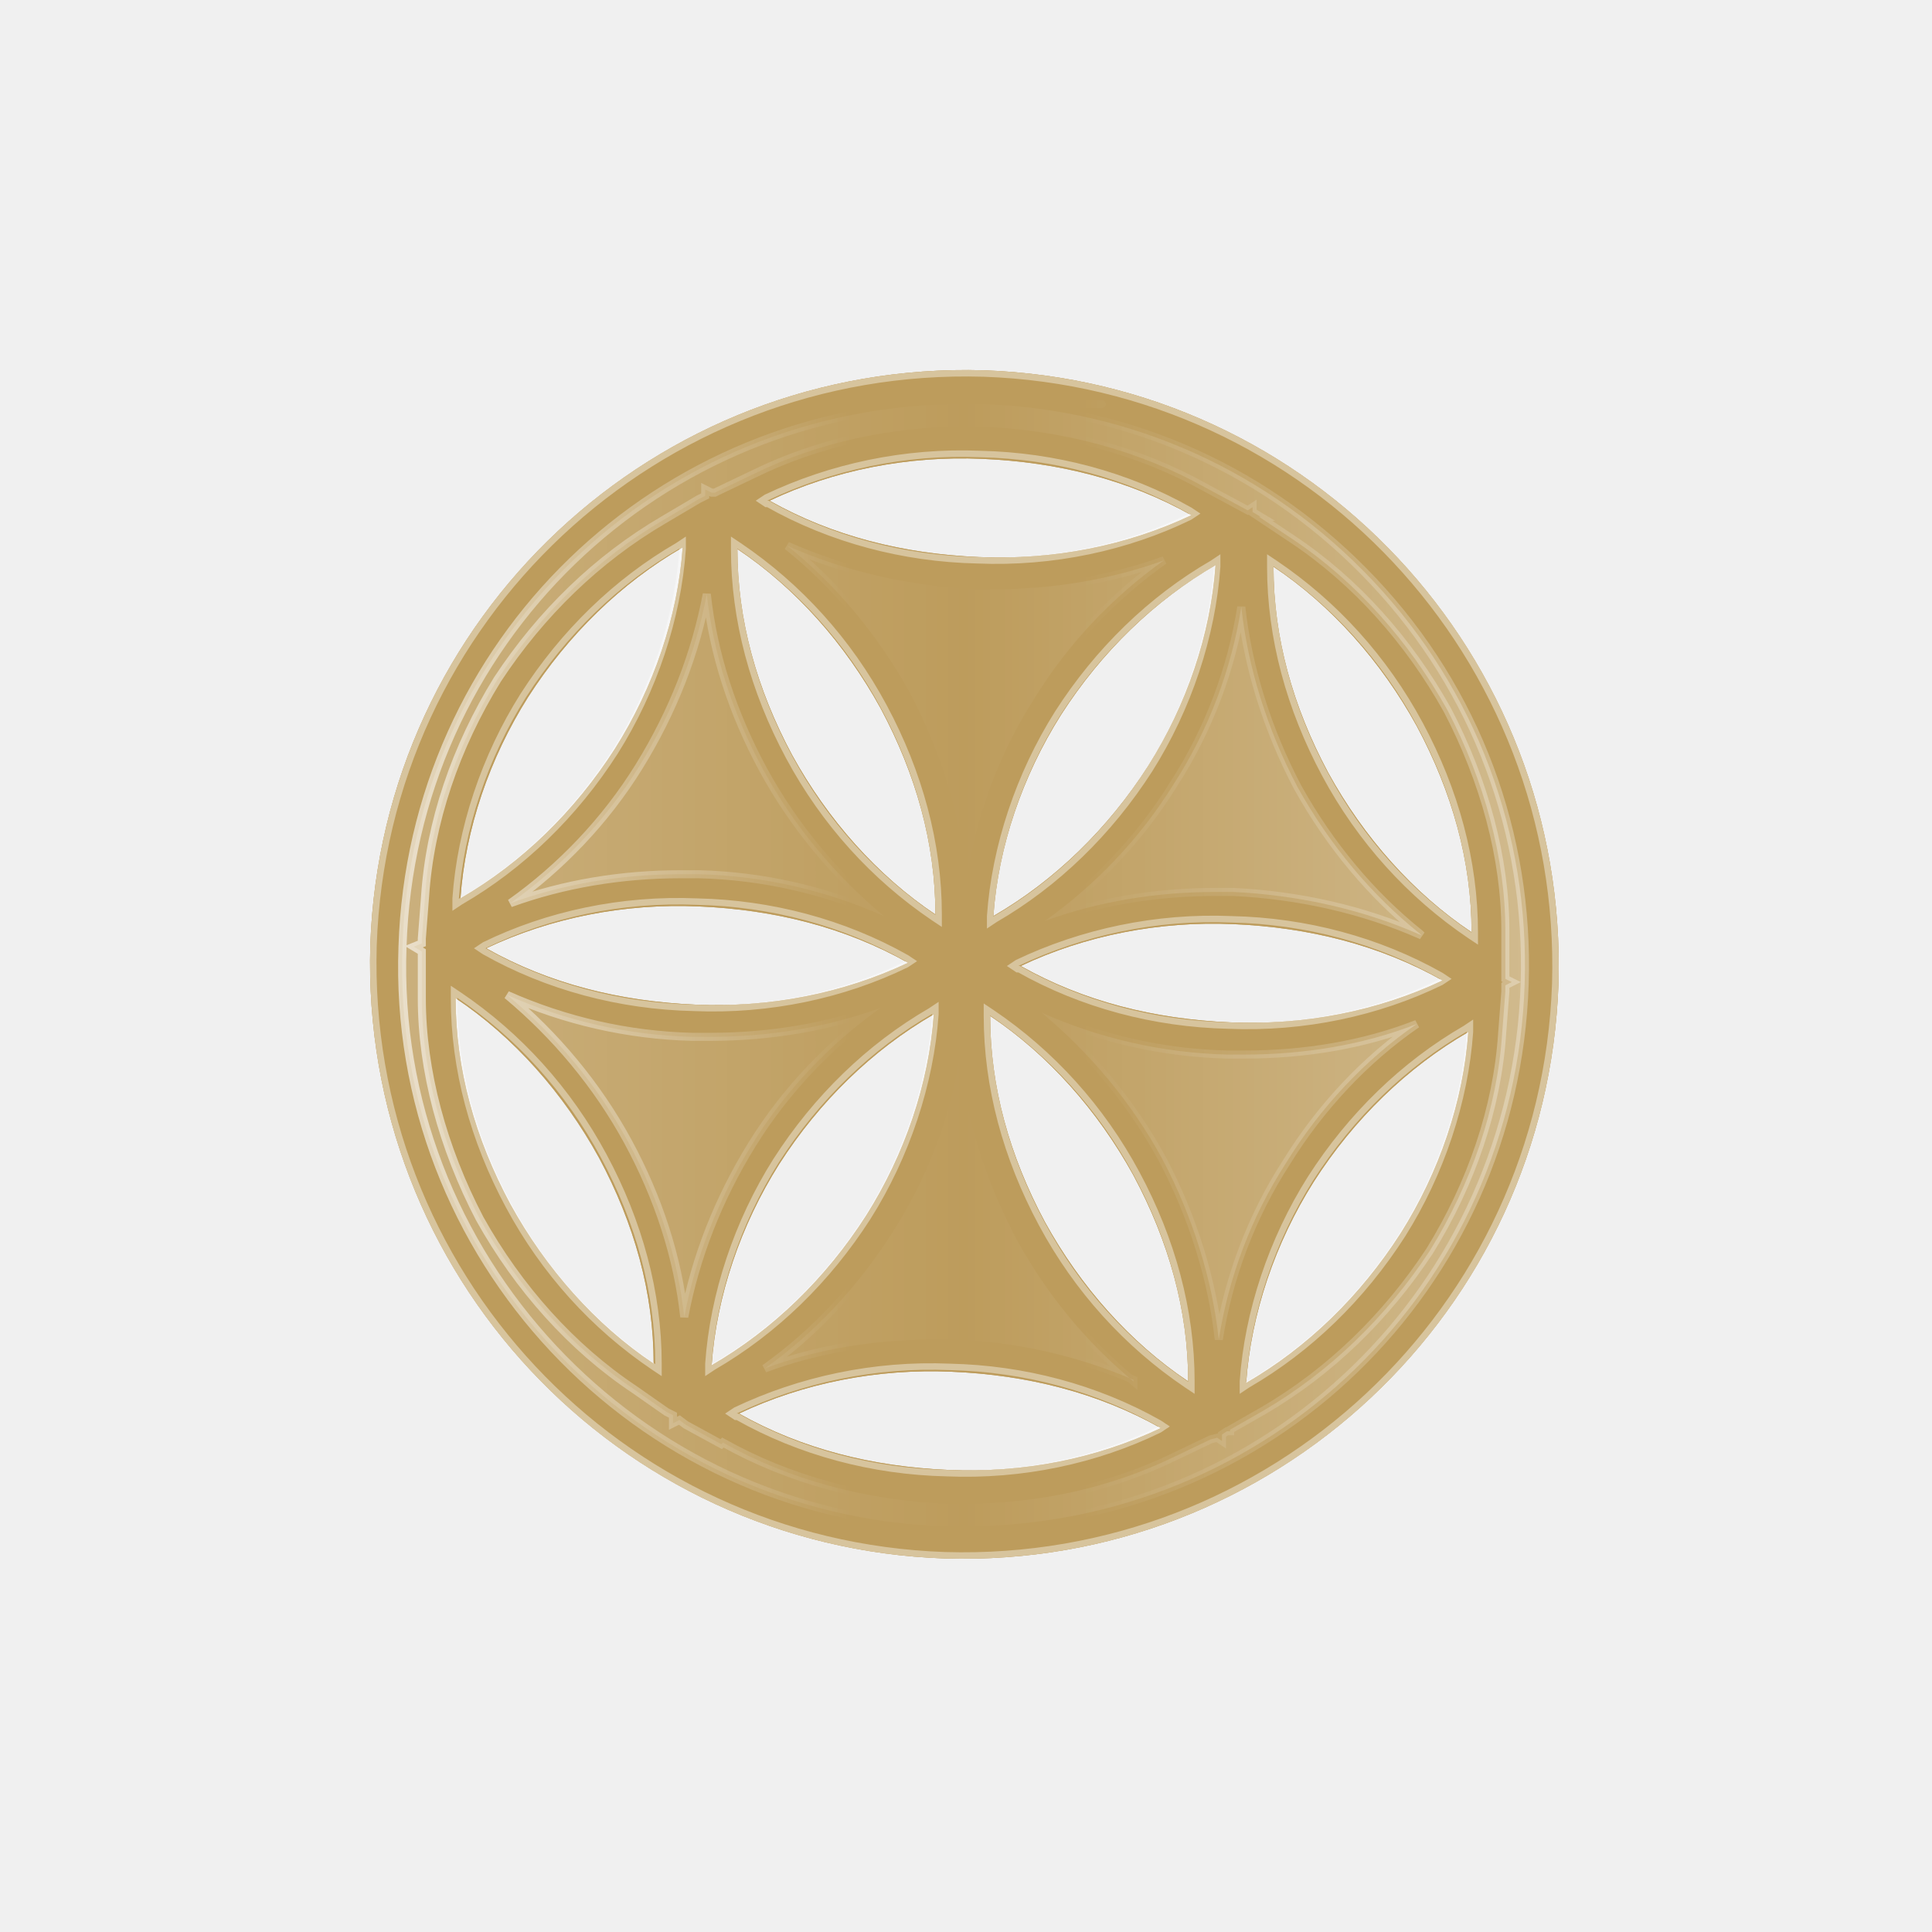
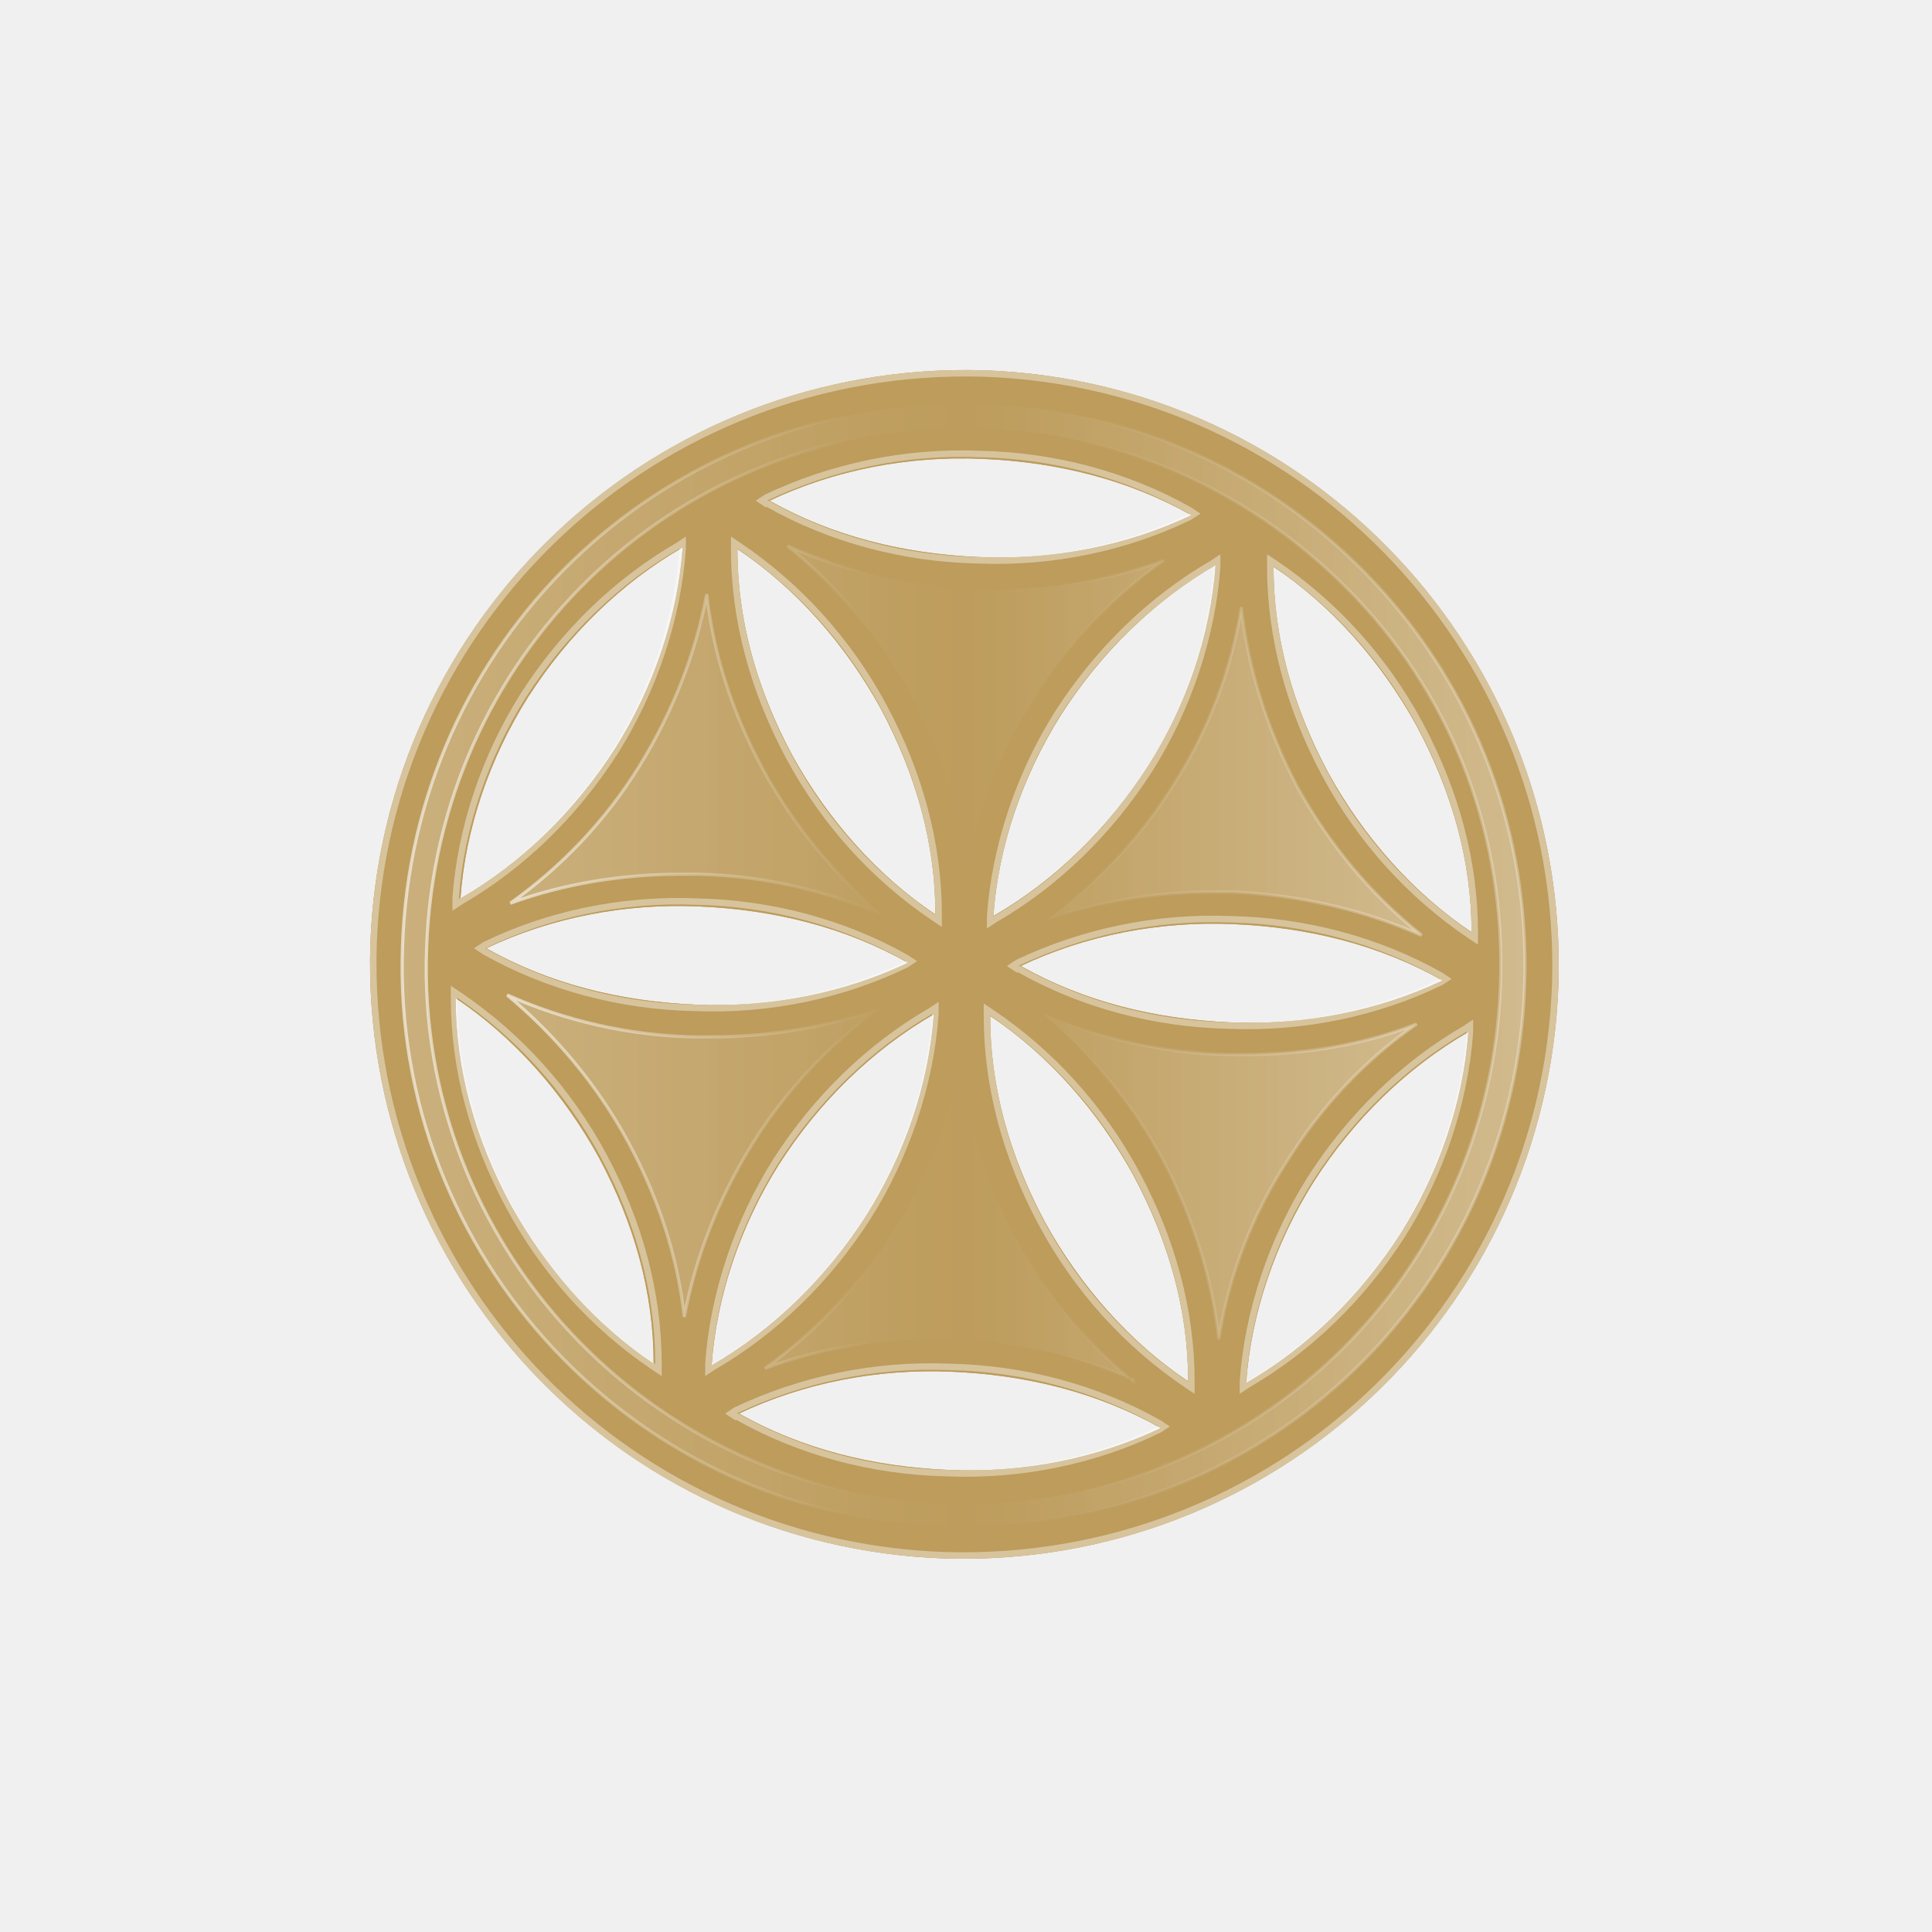
- <svg xmlns="http://www.w3.org/2000/svg" id="Layer_1" version="1.1" viewBox="0 0 120 120">
+ <svg xmlns="http://www.w3.org/2000/svg" xmlns:xlink="http://www.w3.org/1999/xlink" id="Layer_1" version="1.1" viewBox="0 0 120 120">
  <defs>
    <style>
      .st0 {
        fill: none;
        stroke: #fff;
        stroke-opacity: .4;
        stroke-width: .4px;
      }

      .st1 {
        fill: url(#linear-gradient);
        stroke: url(#linear-gradient1);
-         stroke-width: .5px;
      }

-       .st1, .st2 {
+       .st1, .st2, .st3 {
        fill-rule: evenodd;
+       }
+ 
+       .st1, .st3 {
+         stroke-width: .2px;
      }

      .st2 {
        fill: #bd9c5c;
      }
+ 
+       .st3 {
+         fill: url(#linear-gradient2);
+         stroke: url(#linear-gradient3);
+       }
    </style>
-     <linearGradient id="linear-gradient" x1="25" y1="59.9" x2="94.8" y2="59.9" gradientUnits="userSpaceOnUse">
+     <linearGradient id="linear-gradient" x1="31.5" y1="62.2" x2="88.3" y2="62.2" gradientTransform="translate(0 122) scale(1 -1)" gradientUnits="userSpaceOnUse">
      <stop offset="0" stop-color="#fff" stop-opacity=".2" />
      <stop offset=".5" stop-color="#fff" stop-opacity="0" />
      <stop offset="1" stop-color="#fff" stop-opacity=".3" />
    </linearGradient>
-     <linearGradient id="linear-gradient1" x1="24.7" y1="59.9" x2="95" y2="59.9" gradientUnits="userSpaceOnUse">
+     <linearGradient id="linear-gradient1" x1="31.4" y1="62.1" x2="88.4" y2="62.1" gradientTransform="translate(0 122) scale(1 -1)" gradientUnits="userSpaceOnUse">
      <stop offset="0" stop-color="#fff" stop-opacity=".6" />
      <stop offset=".4" stop-color="#fff" stop-opacity="0" />
      <stop offset=".6" stop-color="#fff" stop-opacity="0" />
      <stop offset="1" stop-color="#fff" stop-opacity=".3" />
    </linearGradient>
+     <linearGradient id="linear-gradient2" x1="25" y1="59.9" x2="94.7" y2="59.9" gradientTransform="matrix(1,0,0,1,0,0)" xlink:href="#linear-gradient" />
+     <linearGradient id="linear-gradient3" x1="24.9" y1="59.9" x2="94.8" y2="59.9" gradientTransform="matrix(1,0,0,1,0,0)" xlink:href="#linear-gradient1" />
  </defs>
  <path class="st2" d="M23,58.7c.7-20.4,17.7-36.3,38.1-35.7,20.4.7,36.3,17.7,35.7,38.1-.7,20.4-17.7,36.3-38.1,35.7-20.4-.7-36.3-17.7-35.7-38.1ZM77.4,85.9c3.8-2.2,7.1-5.4,9.6-9.3,2.4-3.8,3.9-8.2,4.2-12.5-3.8,2.2-7.1,5.4-9.6,9.3-2.4,3.8-3.9,8.2-4.2,12.5ZM79.1,35.2c0,4.4,1.2,8.7,3.4,12.8,2.2,4,5.3,7.5,8.9,9.9,0-4.4-1.2-8.7-3.4-12.8-2.2-4-5.3-7.5-8.9-9.9ZM63.4,60c3.9,2.2,8.3,3.3,13,3.5,4.6.2,9.2-.7,13.2-2.6-3.9-2.2-8.3-3.3-13-3.5-4.6-.2-9.2.7-13.2,2.6ZM61.5,63.1c0,4.4,1.2,8.7,3.4,12.8,2.2,4,5.3,7.5,8.9,9.9,0-4.4-1.2-8.7-3.4-12.8-2.2-4-5.3-7.5-8.9-9.9ZM61.7,56.9c3.8-2.2,7.1-5.4,9.6-9.3,2.4-3.8,3.9-8.2,4.2-12.5-3.8,2.2-7.1,5.4-9.6,9.3-2.4,3.8-3.9,8.2-4.2,12.5ZM45.9,87.8c3.9,2.2,8.3,3.3,13,3.5s9.2-.7,13.2-2.6c-3.9-2.2-8.3-3.3-13-3.5-4.6-.2-9.2.7-13.2,2.6ZM47.8,31.1c3.9,2.2,8.3,3.3,13,3.5,4.6.2,9.2-.7,13.2-2.6-3.9-2.2-8.3-3.3-13-3.5-4.6-.2-9.2.7-13.2,2.6ZM44.2,84.8c3.8-2.2,7.1-5.4,9.6-9.3,2.4-3.8,3.9-8.2,4.2-12.5-3.8,2.2-7.1,5.4-9.6,9.3-2.4,3.8-3.9,8.2-4.2,12.5ZM45.8,34.1c0,4.4,1.2,8.7,3.4,12.8,2.2,4,5.3,7.5,8.9,9.9,0-4.4-1.2-8.7-3.4-12.8-2.2-4-5.3-7.5-8.9-9.9ZM30.2,58.9c3.9,2.2,8.3,3.3,13,3.5,4.6.2,9.2-.7,13.2-2.6-3.9-2.2-8.3-3.3-13-3.5-4.6-.2-9.2.7-13.2,2.6ZM28.3,62c0,4.4,1.2,8.7,3.4,12.8,2.2,4,5.3,7.5,8.9,9.9,0-4.4-1.2-8.7-3.4-12.8-2.2-4-5.3-7.5-8.9-9.9ZM28.6,55.8c3.8-2.2,7.1-5.4,9.6-9.3,2.4-3.8,3.9-8.2,4.2-12.5-3.8,2.2-7.1,5.4-9.6,9.3-2.4,3.8-3.9,8.2-4.2,12.5Z" />
  <path class="st2" d="M23,58.7c.7-20.4,17.7-36.3,38.1-35.7,20.4.7,36.3,17.7,35.7,38.1-.7,20.4-17.7,36.3-38.1,35.7-20.4-.7-36.3-17.7-35.7-38.1ZM77.4,85.9c3.8-2.2,7.1-5.4,9.6-9.3,2.4-3.8,3.9-8.2,4.2-12.5-3.8,2.2-7.1,5.4-9.6,9.3-2.4,3.8-3.9,8.2-4.2,12.5ZM79.1,35.2c0,4.4,1.2,8.7,3.4,12.8,2.2,4,5.3,7.5,8.9,9.9,0-4.4-1.2-8.7-3.4-12.8-2.2-4-5.3-7.5-8.9-9.9ZM63.4,60c3.9,2.2,8.3,3.3,13,3.5,4.6.2,9.2-.7,13.2-2.6-3.9-2.2-8.3-3.3-13-3.5-4.6-.2-9.2.7-13.2,2.6ZM61.5,63.1c0,4.4,1.2,8.7,3.4,12.8,2.2,4,5.3,7.5,8.9,9.9,0-4.4-1.2-8.7-3.4-12.8-2.2-4-5.3-7.5-8.9-9.9ZM61.7,56.9c3.8-2.2,7.1-5.4,9.6-9.3,2.4-3.8,3.9-8.2,4.2-12.5-3.8,2.2-7.1,5.4-9.6,9.3-2.4,3.8-3.9,8.2-4.2,12.5ZM45.9,87.8c3.9,2.2,8.3,3.3,13,3.5s9.2-.7,13.2-2.6c-3.9-2.2-8.3-3.3-13-3.5-4.6-.2-9.2.7-13.2,2.6ZM47.8,31.1c3.9,2.2,8.3,3.3,13,3.5,4.6.2,9.2-.7,13.2-2.6-3.9-2.2-8.3-3.3-13-3.5-4.6-.2-9.2.7-13.2,2.6ZM44.2,84.8c3.8-2.2,7.1-5.4,9.6-9.3,2.4-3.8,3.9-8.2,4.2-12.5-3.8,2.2-7.1,5.4-9.6,9.3-2.4,3.8-3.9,8.2-4.2,12.5ZM45.8,34.1c0,4.4,1.2,8.7,3.4,12.8,2.2,4,5.3,7.5,8.9,9.9,0-4.4-1.2-8.7-3.4-12.8-2.2-4-5.3-7.5-8.9-9.9ZM30.2,58.9c3.9,2.2,8.3,3.3,13,3.5,4.6.2,9.2-.7,13.2-2.6-3.9-2.2-8.3-3.3-13-3.5-4.6-.2-9.2.7-13.2,2.6ZM28.3,62c0,4.4,1.2,8.7,3.4,12.8,2.2,4,5.3,7.5,8.9,9.9,0-4.4-1.2-8.7-3.4-12.8-2.2-4-5.3-7.5-8.9-9.9ZM28.6,55.8c3.8-2.2,7.1-5.4,9.6-9.3,2.4-3.8,3.9-8.2,4.2-12.5-3.8,2.2-7.1,5.4-9.6,9.3-2.4,3.8-3.9,8.2-4.2,12.5Z" />
-   <path class="st1" d="M59.9,94.8c-.4,0-.8,0-1.2,0-19.2-.6-34.4-16.8-33.7-36,.6-18.9,15.9-33.7,34.8-33.7s.8,0,1.2,0c9.3.3,17.9,4.2,24.3,11,6.4,6.8,9.7,15.7,9.4,25-.6,18.9-15.9,33.7-34.8,33.7ZM44.9,89.6c4.1,2.3,8.9,3.6,13.9,3.8.4,0,.7,0,1.1,0,4.6,0,9.1-1,13-2.9l2.3-1.1h0c0,0,.4-.1.4-.1l.3.2v-.4s.3-.2.3-.2h.2c0-.1,0-.1,0-.1l2.1-1.2c4.1-2.4,7.6-5.8,10.3-9.9,2.6-4.2,4.2-8.9,4.5-13.5l.2-2.6h0s0-.4,0-.4l.4-.2-.4-.2v-.4s0,0,0,0v-2.6c0-4.5-1.3-9.3-3.6-13.7-2.4-4.3-5.7-8-9.6-10.6l-2.1-1.4h.1c0,0-.5-.3-.5-.3v-.3s-.3.2-.3.2l-2.6-1.4c-4.1-2.3-8.9-3.6-13.9-3.8-.4,0-.7,0-1.1,0-4.6,0-9.1,1-13,2.9l-2.3,1.1h0s-.2.1-.2.1h-.2c0,0-.4-.2-.4-.2v.4s-.4.2-.4.2h0s-2.2,1.3-2.2,1.3c-4.1,2.4-7.6,5.8-10.3,9.9-2.6,4.2-4.2,8.9-4.5,13.5l-.2,2.6h0s0,.3,0,.3l-.5.2.5.3v.3s0,0,0,0v2.6c0,4.5,1.3,9.3,3.6,13.7,2.4,4.3,5.7,8,9.6,10.6l2,1.4h0s.4.2.4.2v.5s.4-.2.4-.2l.4.3h0c0,0,2.2,1.2,2.2,1.2ZM70.4,85.7c-3.5-1.5-7.4-2.4-11.3-2.5-.4,0-.7,0-1.1,0-3.7,0-7.3.6-10.5,1.8,3.1-2.2,5.8-5.1,7.9-8.4,2.2-3.4,3.6-7.2,4.2-10.9.4,3.7,1.6,7.6,3.5,11.2,1.9,3.5,4.4,6.5,7.3,8.9ZM75.7,83.2c-.4-3.7-1.6-7.6-3.5-11.2-1.9-3.5-4.5-6.6-7.5-9.1,3.6,1.6,7.5,2.5,11.5,2.6.4,0,.7,0,1.1,0,3.7,0,7.4-.6,10.7-1.9-3.2,2.2-6,5.2-8.1,8.6-2.2,3.4-3.6,7.2-4.2,11ZM42.5,81.8c-.4-3.7-1.6-7.4-3.5-10.9-1.9-3.5-4.5-6.6-7.5-9.1,3.6,1.6,7.5,2.5,11.5,2.6.4,0,.7,0,1.1,0,3.7,0,7.3-.6,10.6-1.8-3.1,2.2-5.9,5.1-8,8.5-2.1,3.4-3.5,7-4.2,10.7ZM88.3,58.1c-3.6-1.6-7.6-2.5-11.7-2.7-.4,0-.7,0-1.1,0-3.7,0-7.3.6-10.6,1.8,3.1-2.2,5.9-5.1,8-8.5,2.2-3.4,3.6-7.2,4.2-11,.4,3.7,1.6,7.6,3.5,11.2,2,3.6,4.6,6.7,7.6,9.1ZM54.9,56.9c-3.6-1.6-7.5-2.5-11.5-2.6-.4,0-.7,0-1.1,0-3.7,0-7.3.6-10.6,1.8,3.1-2.2,5.9-5.1,8-8.5,2.1-3.4,3.5-7,4.2-10.7.4,3.7,1.6,7.4,3.5,10.9,1.9,3.5,4.5,6.6,7.5,9.1ZM60,54.2c-.4-3.7-1.6-7.6-3.5-11.2-2-3.6-4.6-6.7-7.6-9.1,3.6,1.6,7.6,2.5,11.7,2.7.4,0,.7,0,1.1,0,3.7,0,7.3-.6,10.6-1.8-3.1,2.2-5.9,5.1-8,8.5-2.2,3.4-3.6,7.2-4.2,11Z" />
-   <path class="st0" d="M23.2,58.7c.7-20.3,17.6-36.1,37.9-35.5,20.3.7,36.1,17.6,35.5,37.9-.7,20.3-17.6,36.1-37.9,35.5-20.3-.7-36.1-17.6-35.5-37.9ZM77.5,86c3.8-2.2,7.1-5.4,9.6-9.3h0c2.4-3.8,3.9-8.3,4.2-12.6v-.4s-.3.2-.3.2c-3.8,2.2-7.1,5.4-9.6,9.3h0c-2.4,3.8-3.9,8.3-4.2,12.6v.4s.3-.2.3-.2ZM78.9,35.2c0,4.4,1.2,8.8,3.4,12.9h0c2.2,4.1,5.3,7.5,9,10l.3.2v-.4c0-4.4-1.2-8.8-3.4-12.9h0c-2.2-4.1-5.3-7.5-9-10l-.3-.2v.4ZM63.3,60.2c3.9,2.2,8.4,3.4,13,3.5,4.7.2,9.3-.8,13.2-2.7l.3-.2-.3-.2c-3.9-2.2-8.4-3.4-13-3.5-4.7-.2-9.3.8-13.3,2.7l-.3.2.3.2ZM61.3,63.1c0,4.4,1.2,8.8,3.4,12.9h0c2.2,4.1,5.3,7.5,9,10l.3.2v-.4c0-4.4-1.2-8.8-3.4-12.9h0c-2.2-4.1-5.3-7.5-9-10l-.3-.2v.4ZM61.8,57.1c3.8-2.2,7.1-5.4,9.6-9.3h0c2.4-3.8,3.9-8.3,4.2-12.6v-.4s-.3.2-.3.2c-3.8,2.2-7.1,5.4-9.6,9.3h0c-2.4,3.8-3.9,8.3-4.2,12.6v.4s.3-.2.3-.2ZM45.8,88c3.9,2.2,8.4,3.4,13,3.5,4.7.2,9.3-.8,13.2-2.7l.3-.2-.3-.2c-3.9-2.2-8.4-3.4-13-3.5-4.7-.2-9.3.8-13.3,2.7l-.3.2.3.2ZM47.7,31.3c3.9,2.2,8.4,3.4,13,3.5,4.7.2,9.3-.8,13.2-2.7l.3-.2-.3-.2c-3.9-2.2-8.4-3.4-13-3.5-4.7-.2-9.3.8-13.3,2.7l-.3.2.3.2ZM44.3,84.9c3.8-2.2,7.1-5.4,9.6-9.3h0c2.4-3.8,3.9-8.3,4.2-12.6v-.4s-.3.2-.3.2c-3.8,2.2-7.1,5.4-9.6,9.3h0c-2.4,3.8-3.9,8.3-4.2,12.6v.4s.3-.2.3-.2ZM45.6,34.1c0,4.4,1.2,8.8,3.4,12.9h0c2.2,4.1,5.3,7.5,9,10l.3.2v-.4c0-4.4-1.2-8.8-3.4-12.9h0c-2.2-4.1-5.3-7.5-9-10l-.3-.2v.4ZM30.1,59.1c3.9,2.2,8.4,3.4,13,3.5,4.7.2,9.3-.8,13.2-2.7l.3-.2-.3-.2c-3.9-2.2-8.4-3.4-13-3.5-4.7-.2-9.3.8-13.2,2.7l-.3.2.3.2ZM28.2,62c0,4.4,1.2,8.8,3.4,12.9h0c2.2,4.1,5.3,7.5,9,10l.3.2v-.4c0-4.4-1.2-8.8-3.4-12.9h0c-2.2-4.1-5.3-7.5-9-10l-.3-.2v.4ZM28.6,56c3.8-2.2,7.1-5.4,9.6-9.3h0c2.4-3.8,3.9-8.3,4.2-12.6v-.4s-.3.2-.3.2c-3.8,2.2-7.1,5.4-9.6,9.3h0c-2.4,3.8-3.9,8.3-4.2,12.6v.4s.3-.2.3-.2Z" />
+   <path class="st1" d="M70.4,85.7c-3.5-1.5-7.4-2.4-11.3-2.5h-1.1c-3.7,0-7.3.6-10.5,1.8,3.1-2.2,5.8-5.1,7.9-8.4,2.2-3.4,3.6-7.2,4.2-10.9.4,3.7,1.6,7.6,3.5,11.2,1.9,3.5,4.4,6.5,7.3,8.9h0ZM75.7,83.2c-.4-3.7-1.6-7.6-3.5-11.2-1.9-3.5-4.5-6.6-7.5-9.1,3.6,1.6,7.5,2.5,11.5,2.6h1.1c3.7,0,7.4-.6,10.7-1.9-3.2,2.2-6,5.2-8.1,8.6-2.2,3.4-3.6,7.2-4.2,11ZM42.5,81.8c-.4-3.7-1.6-7.4-3.5-10.9s-4.5-6.6-7.5-9.1c3.6,1.6,7.5,2.5,11.5,2.6h1.1c3.7,0,7.3-.6,10.6-1.8-3.1,2.2-5.9,5.1-8,8.5s-3.5,7-4.2,10.7ZM88.3,58.1c-3.6-1.6-7.6-2.5-11.7-2.7h-1.1c-3.7,0-7.3.6-10.6,1.8,3.1-2.2,5.9-5.1,8-8.5,2.2-3.4,3.6-7.2,4.2-11,.4,3.7,1.6,7.6,3.5,11.2,2,3.6,4.6,6.7,7.6,9.1h0ZM54.9,56.9c-3.6-1.6-7.5-2.5-11.5-2.6h-1.1c-3.7,0-7.3.6-10.6,1.8,3.1-2.2,5.9-5.1,8-8.5,2.1-3.4,3.5-7,4.2-10.7.4,3.7,1.6,7.4,3.5,10.9s4.5,6.6,7.5,9.1ZM60,54.2c-.4-3.7-1.6-7.6-3.5-11.2-2-3.6-4.6-6.7-7.6-9.1,3.6,1.6,7.6,2.5,11.7,2.7h1.1c3.7,0,7.3-.6,10.6-1.8-3.1,2.2-5.9,5.1-8,8.5-2.2,3.4-3.6,7.2-4.2,11h-.1Z" />
+   <path class="st0" d="M23.2,58.7c.7-20.3,17.6-36.1,37.9-35.5,20.3.7,36.1,17.6,35.5,37.9-.7,20.3-17.6,36.1-37.9,35.5-20.3-.7-36.1-17.6-35.5-37.9ZM77.5,86c3.8-2.2,7.1-5.4,9.6-9.3h0c2.4-3.8,3.9-8.3,4.2-12.6v-.4l-.3.2c-3.8,2.2-7.1,5.4-9.6,9.3h0c-2.4,3.8-3.9,8.3-4.2,12.6v.4l.3-.2ZM78.9,35.2c0,4.4,1.2,8.8,3.4,12.9h0c2.2,4.1,5.3,7.5,9,10l.3.2v-.4c0-4.4-1.2-8.8-3.4-12.9h0c-2.2-4.1-5.3-7.5-9-10l-.3-.2v.4ZM63.3,60.2c3.9,2.2,8.4,3.4,13,3.5,4.7.2,9.3-.8,13.2-2.7l.3-.2-.3-.2c-3.9-2.2-8.4-3.4-13-3.5-4.7-.2-9.3.8-13.3,2.7l-.3.2.3.2h0ZM61.3,63.1c0,4.4,1.2,8.8,3.4,12.9h0c2.2,4.1,5.3,7.5,9,10l.3.2v-.4c0-4.4-1.2-8.8-3.4-12.9h0c-2.2-4.1-5.3-7.5-9-10l-.3-.2v.4ZM61.8,57.1c3.8-2.2,7.1-5.4,9.6-9.3h0c2.4-3.8,3.9-8.3,4.2-12.6v-.4l-.3.2c-3.8,2.2-7.1,5.4-9.6,9.3h0c-2.4,3.8-3.9,8.3-4.2,12.6v.4s.3-.2.3-.2ZM45.8,88c3.9,2.2,8.4,3.4,13,3.5,4.7.2,9.3-.8,13.2-2.7l.3-.2-.3-.2c-3.9-2.2-8.4-3.4-13-3.5-4.7-.2-9.3.8-13.3,2.7l-.3.2.3.2h0ZM47.7,31.3c3.9,2.2,8.4,3.4,13,3.5,4.7.2,9.3-.8,13.2-2.7l.3-.2-.3-.2c-3.9-2.2-8.4-3.4-13-3.5-4.7-.2-9.3.8-13.3,2.7l-.3.2.3.2h0ZM44.3,84.9c3.8-2.2,7.1-5.4,9.6-9.3h0c2.4-3.8,3.9-8.3,4.2-12.6v-.4l-.3.2c-3.8,2.2-7.1,5.4-9.6,9.3h0c-2.4,3.8-3.9,8.3-4.2,12.6v.4s.3-.2.3-.2ZM45.6,34.1c0,4.4,1.2,8.8,3.4,12.9h0c2.2,4.1,5.3,7.5,9,10l.3.2v-.4c0-4.4-1.2-8.8-3.4-12.9h0c-2.2-4.1-5.3-7.5-9-10l-.3-.2s0,.4,0,.4ZM30.1,59.1c3.9,2.2,8.4,3.4,13,3.5,4.7.2,9.3-.8,13.2-2.7l.3-.2-.3-.2c-3.9-2.2-8.4-3.4-13-3.5-4.7-.2-9.3.8-13.2,2.7l-.3.2s.3.2.3.2ZM28.2,62c0,4.4,1.2,8.8,3.4,12.9h0c2.2,4.1,5.3,7.5,9,10l.3.2v-.4c0-4.4-1.2-8.8-3.4-12.9h0c-2.2-4.1-5.3-7.5-9-10l-.3-.2s0,.4,0,.4ZM28.6,56c3.8-2.2,7.1-5.4,9.6-9.3h0c2.4-3.8,3.9-8.3,4.2-12.6v-.4l-.3.2c-3.8,2.2-7.1,5.4-9.6,9.3h0c-2.4,3.8-3.9,8.3-4.2,12.6v.4s.3-.2.3-.2Z" />
+   <path class="st3" d="M85.3,36.1c-6.4-6.8-15-10.7-24.3-11h-1.2c-18.9,0-34.2,14.8-34.8,33.7-.7,19.2,14.5,35.4,33.7,36h1.2c18.9,0,34.2-14.8,34.8-33.7.3-9.3-3-18.2-9.4-25ZM93.2,61.1c-.6,18.1-15.2,32.3-33.3,32.3h-1.1c-18.4-.6-33-16.1-32.3-34.5.6-18.1,15.2-32.3,33.3-32.3h1.1c8.9.3,17.1,4,23.3,10.5s9.3,15,9,24Z" />
</svg>
